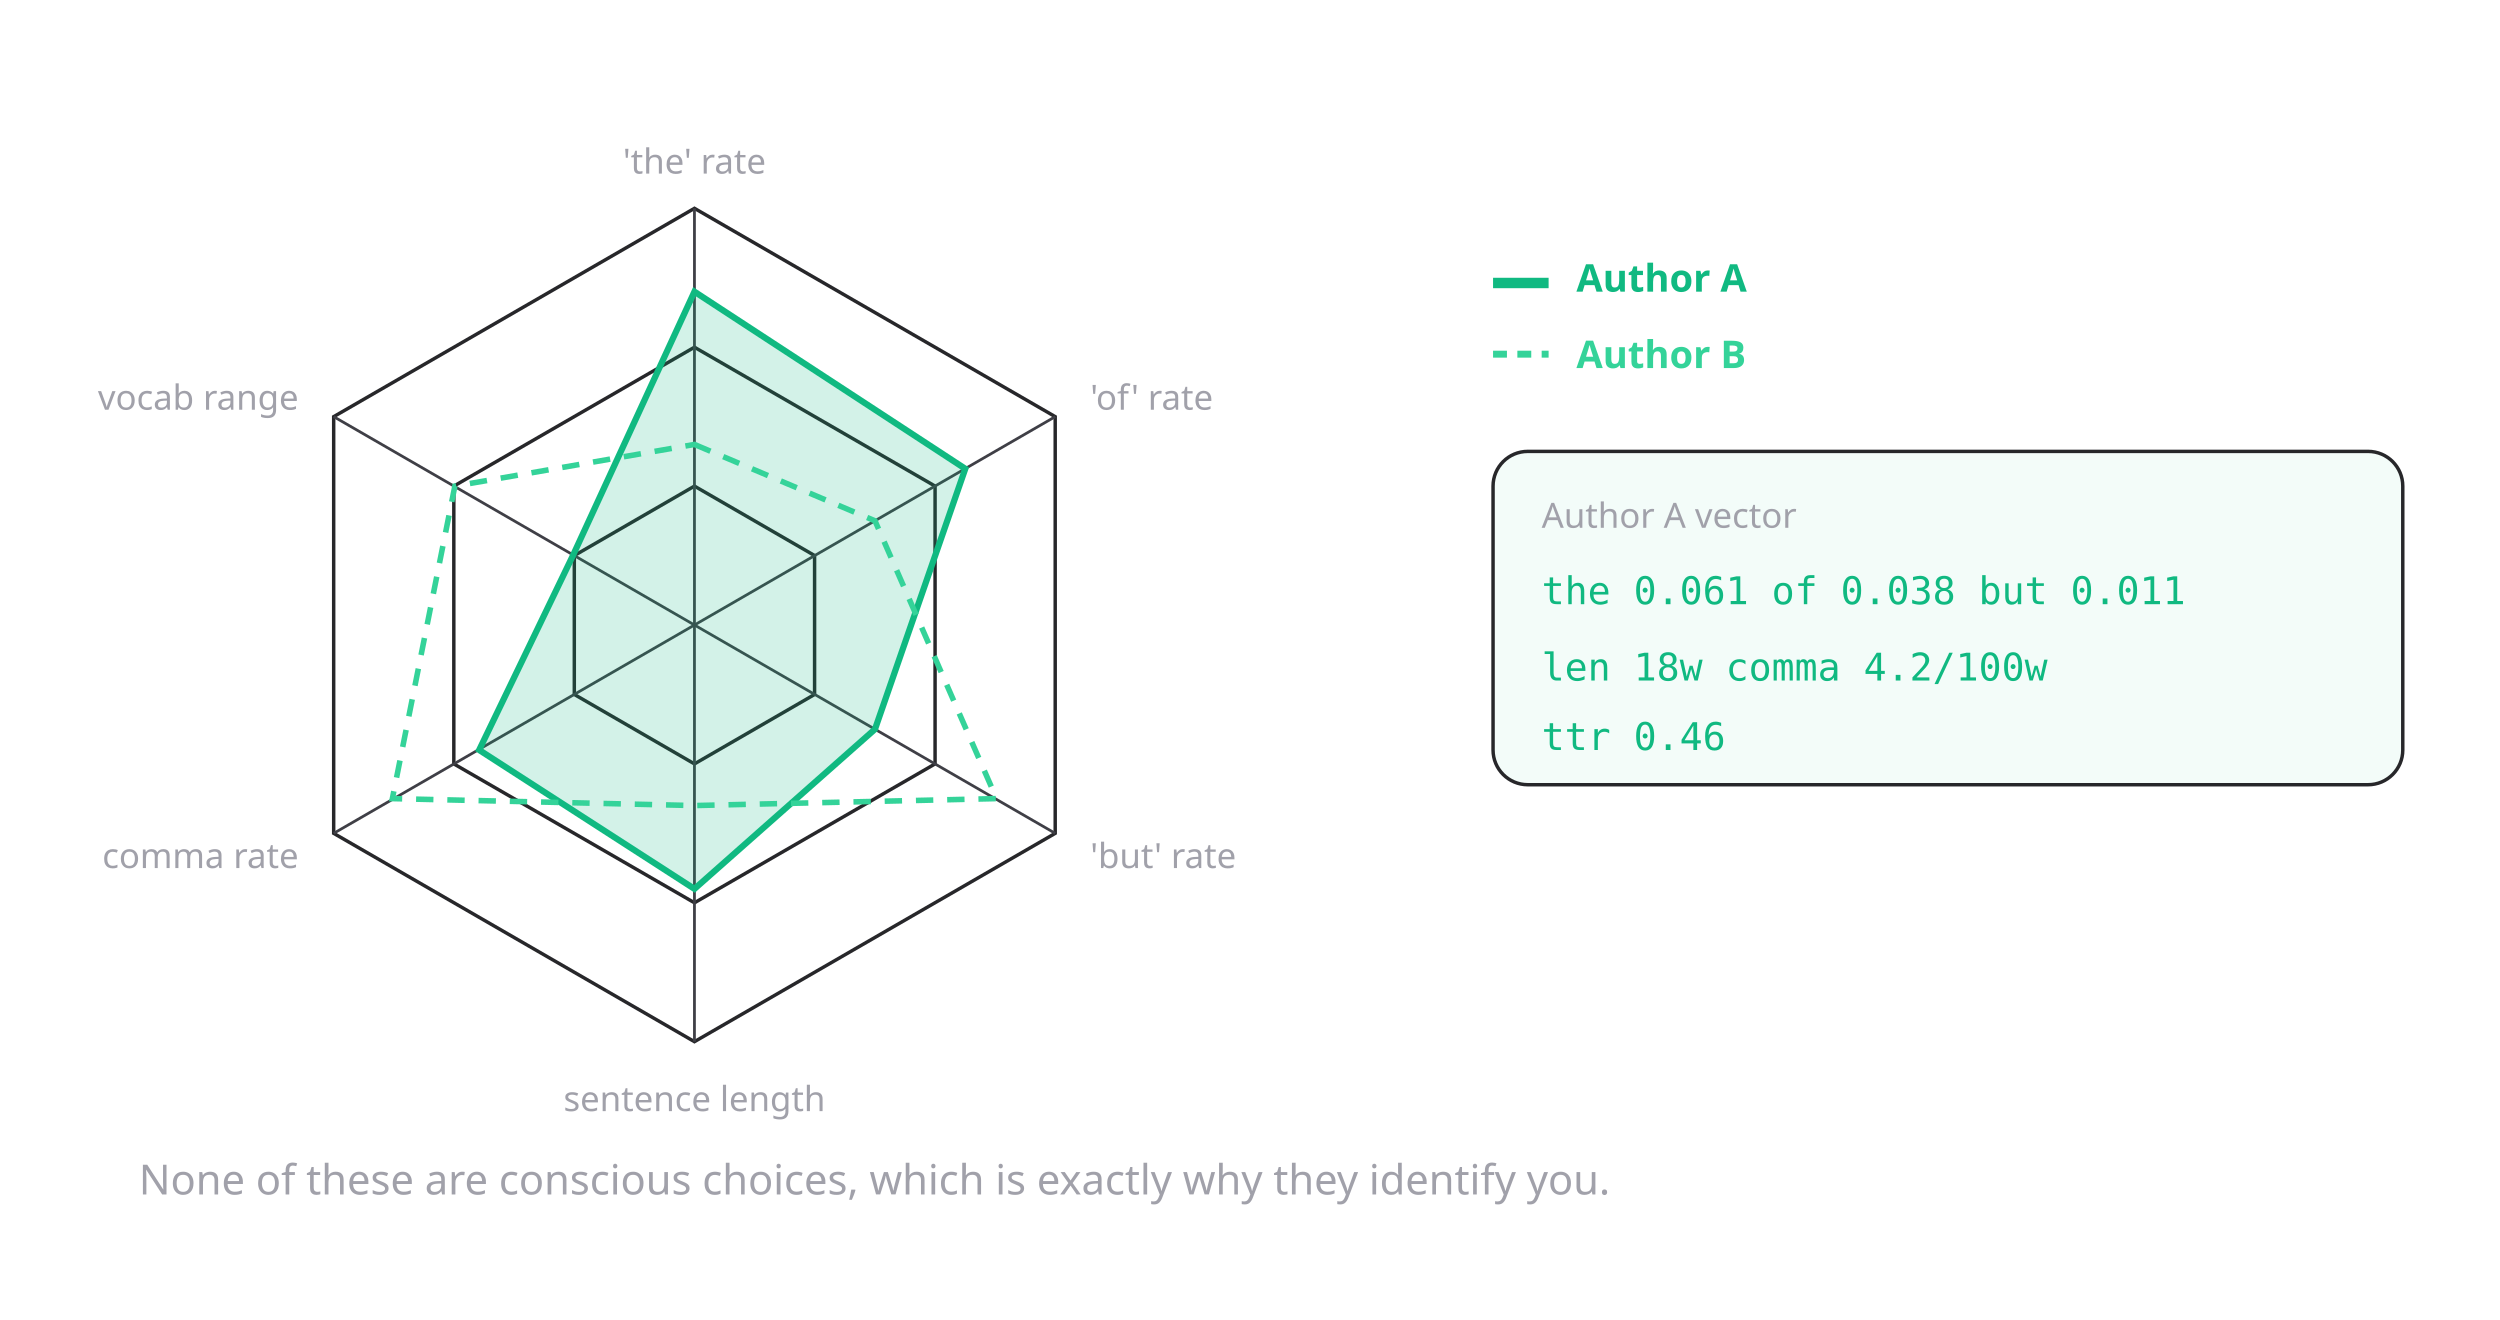
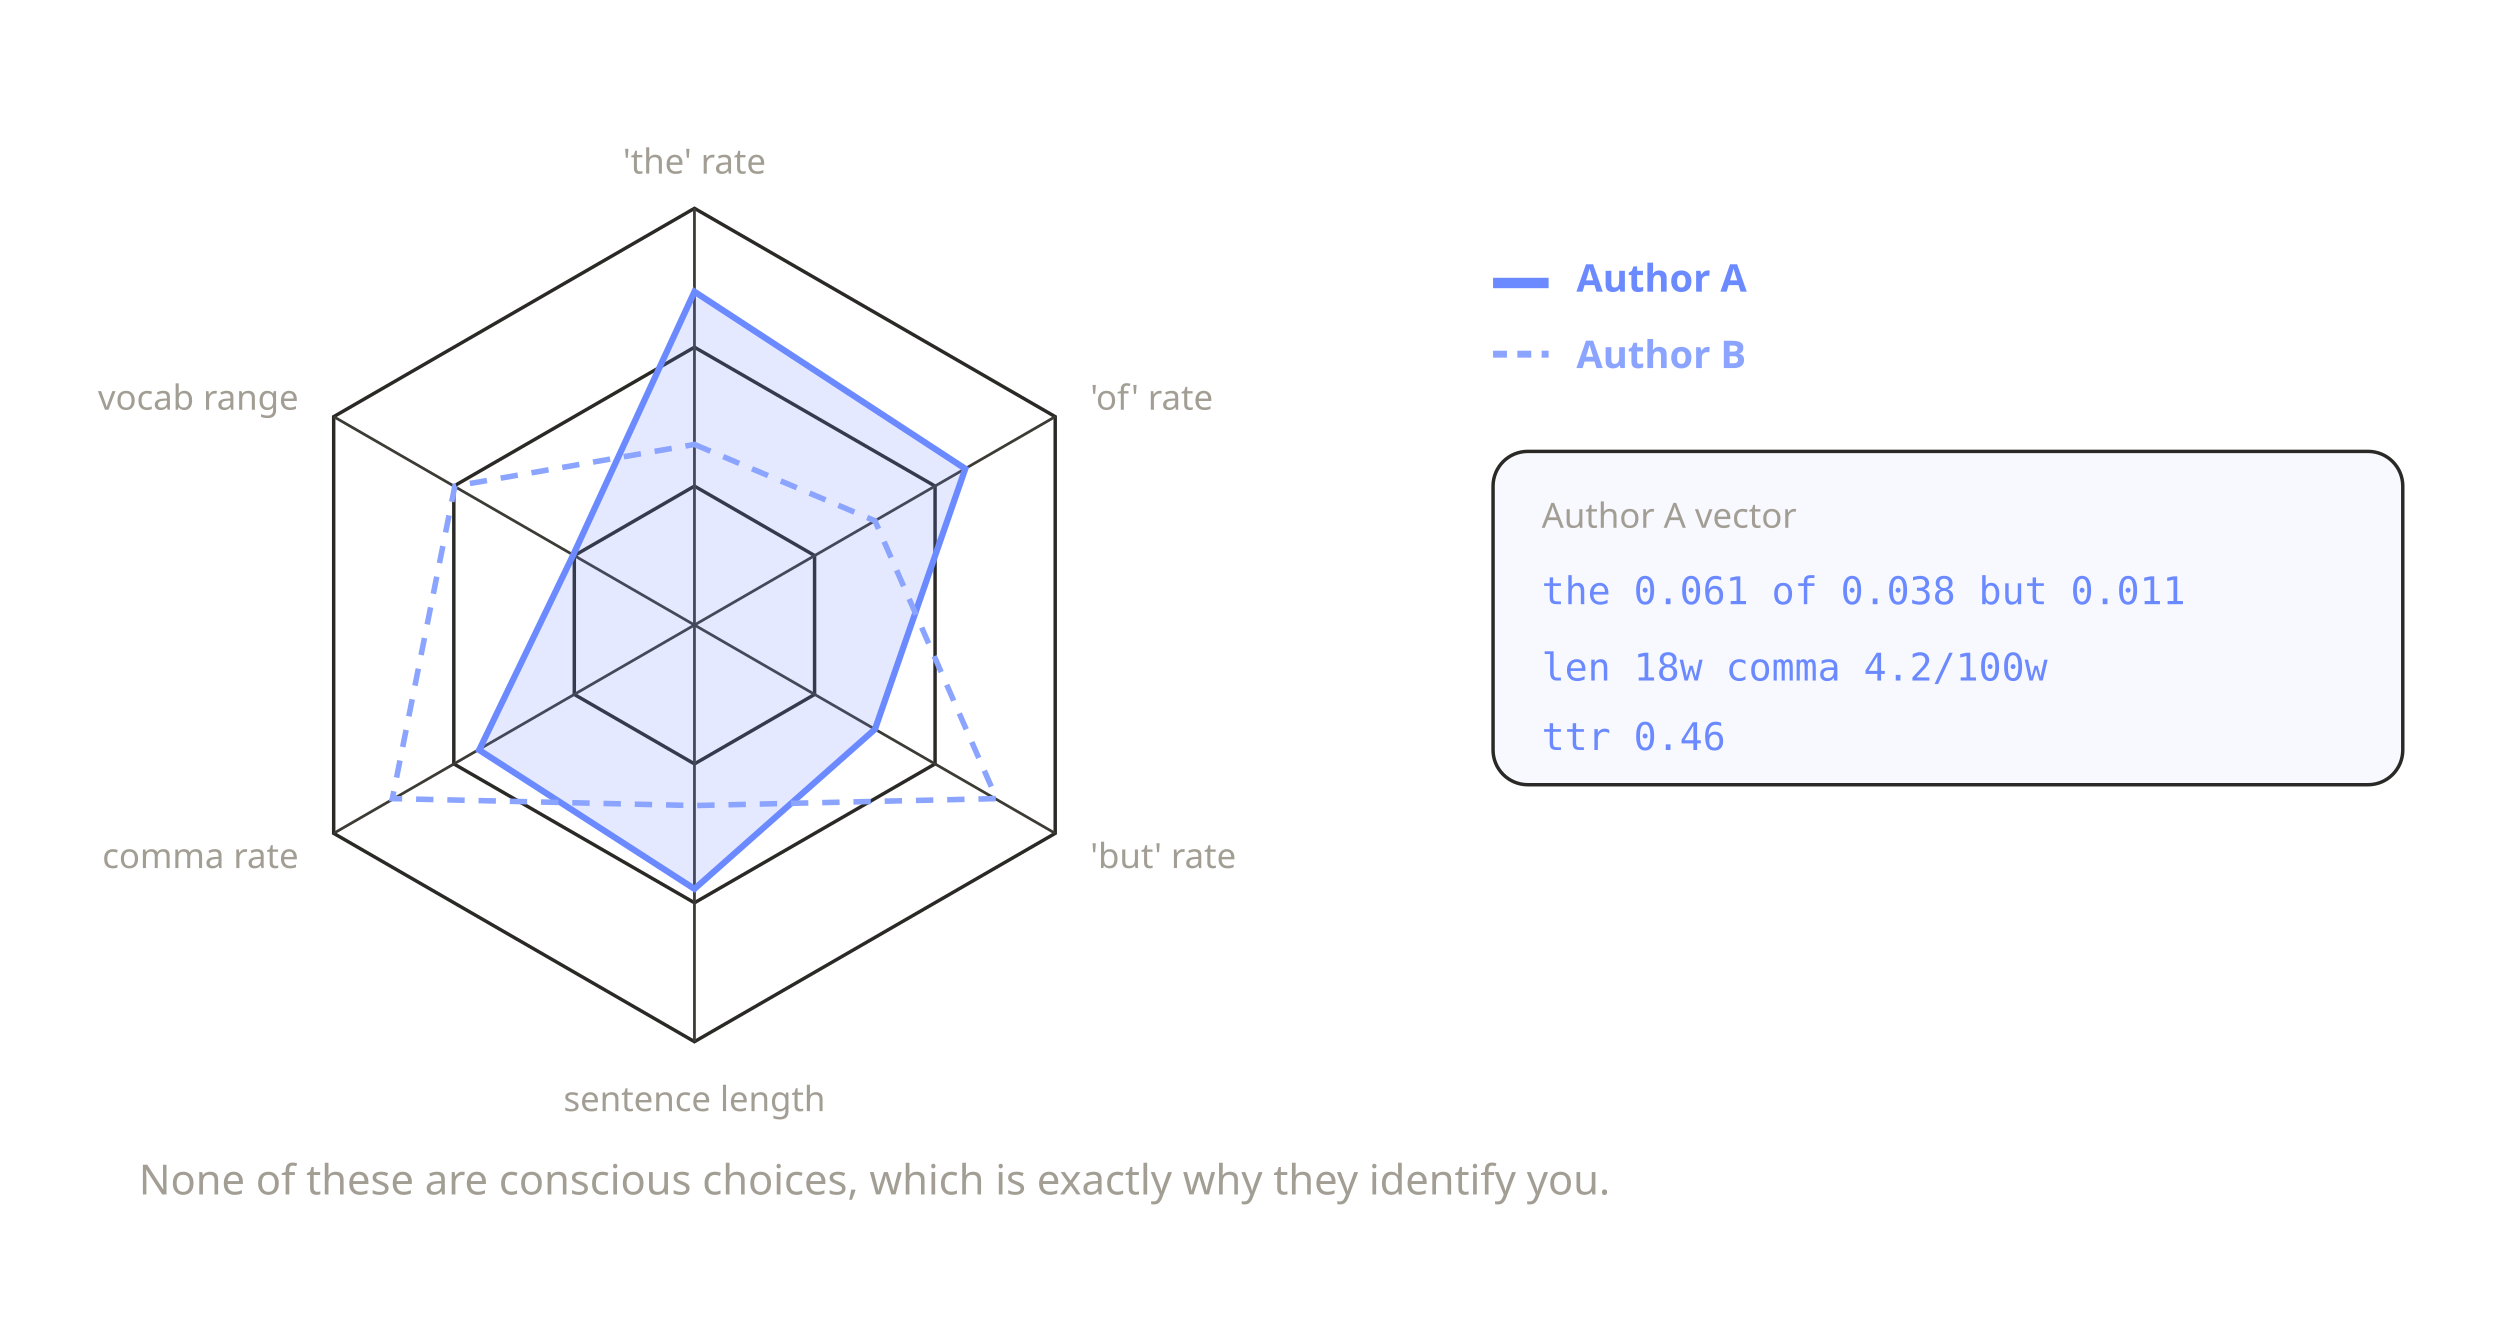
<svg xmlns="http://www.w3.org/2000/svg" viewBox="0 0 720 380" font-family="ui-sans-serif, system-ui, sans-serif">
  <g transform="translate(200,180)">
-     <g stroke="#27272A" stroke-width="1" fill="none">
+     <g stroke="#2A2925" stroke-width="1" fill="none">
      <polygon points="0,-120 103.9,-60 103.9,60 0,120 -103.9,60 -103.9,-60" />
      <polygon points="0,-80 69.3,-40 69.3,40 0,80 -69.3,40 -69.3,-40" />
      <polygon points="0,-40 34.6,-20 34.6,20 0,40 -34.6,20 -34.6,-20" />
    </g>
-     <g stroke="#3F3F46" stroke-width="0.8">
+     <g stroke="#3D3B35" stroke-width="0.8">
      <line x1="0" y1="0" x2="0" y2="-120" />
      <line x1="0" y1="0" x2="103.9" y2="-60" />
      <line x1="0" y1="0" x2="103.9" y2="60" />
      <line x1="0" y1="0" x2="0" y2="120" />
      <line x1="0" y1="0" x2="-103.9" y2="60" />
      <line x1="0" y1="0" x2="-103.9" y2="-60" />
    </g>
-     <polygon points="0,-96 78,-45 52,30 0,76 -62,36 -35,-20" fill="#10B981" fill-opacity="0.18" stroke="#10B981" stroke-width="1.8" />
-     <polygon points="0,-52 52,-30 87,50 0,52 -87,50 -69,-40" fill="none" stroke="#34D399" stroke-width="1.6" stroke-dasharray="5 4" />
-     <g font-size="10" fill="#A1A1AA">
+     <polygon points="0,-96 78,-45 52,30 0,76 -62,36 -35,-20" fill="#6B8AFF" fill-opacity="0.18" stroke="#6B8AFF" stroke-width="1.8" />
+     <polygon points="0,-52 52,-30 87,50 0,52 -87,50 -69,-40" fill="none" stroke="#8AA4FF" stroke-width="1.6" stroke-dasharray="5 4" />
+     <g font-size="10" fill="#A29E94">
      <text x="0" y="-130" text-anchor="middle">'the' rate</text>
      <text x="114" y="-62" text-anchor="start">'of' rate</text>
      <text x="114" y="70" text-anchor="start">'but' rate</text>
      <text x="0" y="140" text-anchor="middle">sentence length</text>
      <text x="-114" y="70" text-anchor="end">comma rate</text>
      <text x="-114" y="-62" text-anchor="end">vocab range</text>
    </g>
  </g>
  <g transform="translate(430,80)">
-     <rect x="0" y="0" width="16" height="3" fill="#10B981" />
-     <text x="24" y="4" font-size="11" font-weight="600" fill="#10B981">Author A</text>
-     <line x1="0" y1="22" x2="16" y2="22" stroke="#34D399" stroke-width="2" stroke-dasharray="4 3" />
-     <text x="24" y="26" font-size="11" font-weight="600" fill="#34D399">Author B</text>
+     <rect x="0" y="0" width="16" height="3" fill="#6B8AFF" />
+     <text x="24" y="4" font-size="11" font-weight="600" fill="#6B8AFF">Author A</text>
+     <line x1="0" y1="22" x2="16" y2="22" stroke="#8AA4FF" stroke-width="2" stroke-dasharray="4 3" />
+     <text x="24" y="26" font-size="11" font-weight="600" fill="#8AA4FF">Author B</text>
  </g>
  <g transform="translate(430,130)">
-     <rect x="0" y="0" width="262" height="96" rx="10" fill="#10B981" fill-opacity="0.05" stroke="#27272A" stroke-width="1" />
-     <text x="14" y="22" font-size="10" fill="#A1A1AA">Author A vector</text>
-     <g font-size="11" font-family="ui-monospace, monospace" fill="#10B981">
+     <rect x="0" y="0" width="262" height="96" rx="10" fill="#6B8AFF" fill-opacity="0.05" stroke="#2A2925" stroke-width="1" />
+     <text x="14" y="22" font-size="10" fill="#A29E94">Author A vector</text>
+     <g font-size="11" font-family="ui-monospace, monospace" fill="#6B8AFF">
      <text x="14" y="44">the 0.061   of 0.038   but 0.011</text>
      <text x="14" y="66">len 18w   comma 4.2/100w</text>
      <text x="14" y="86">ttr 0.46</text>
    </g>
  </g>
-   <text x="40" y="344" font-size="12" fill="#A1A1AA">None of these are conscious choices, which is exactly why they identify you.</text>
+   <text x="40" y="344" font-size="12" fill="#A29E94">None of these are conscious choices, which is exactly why they identify you.</text>
</svg>
